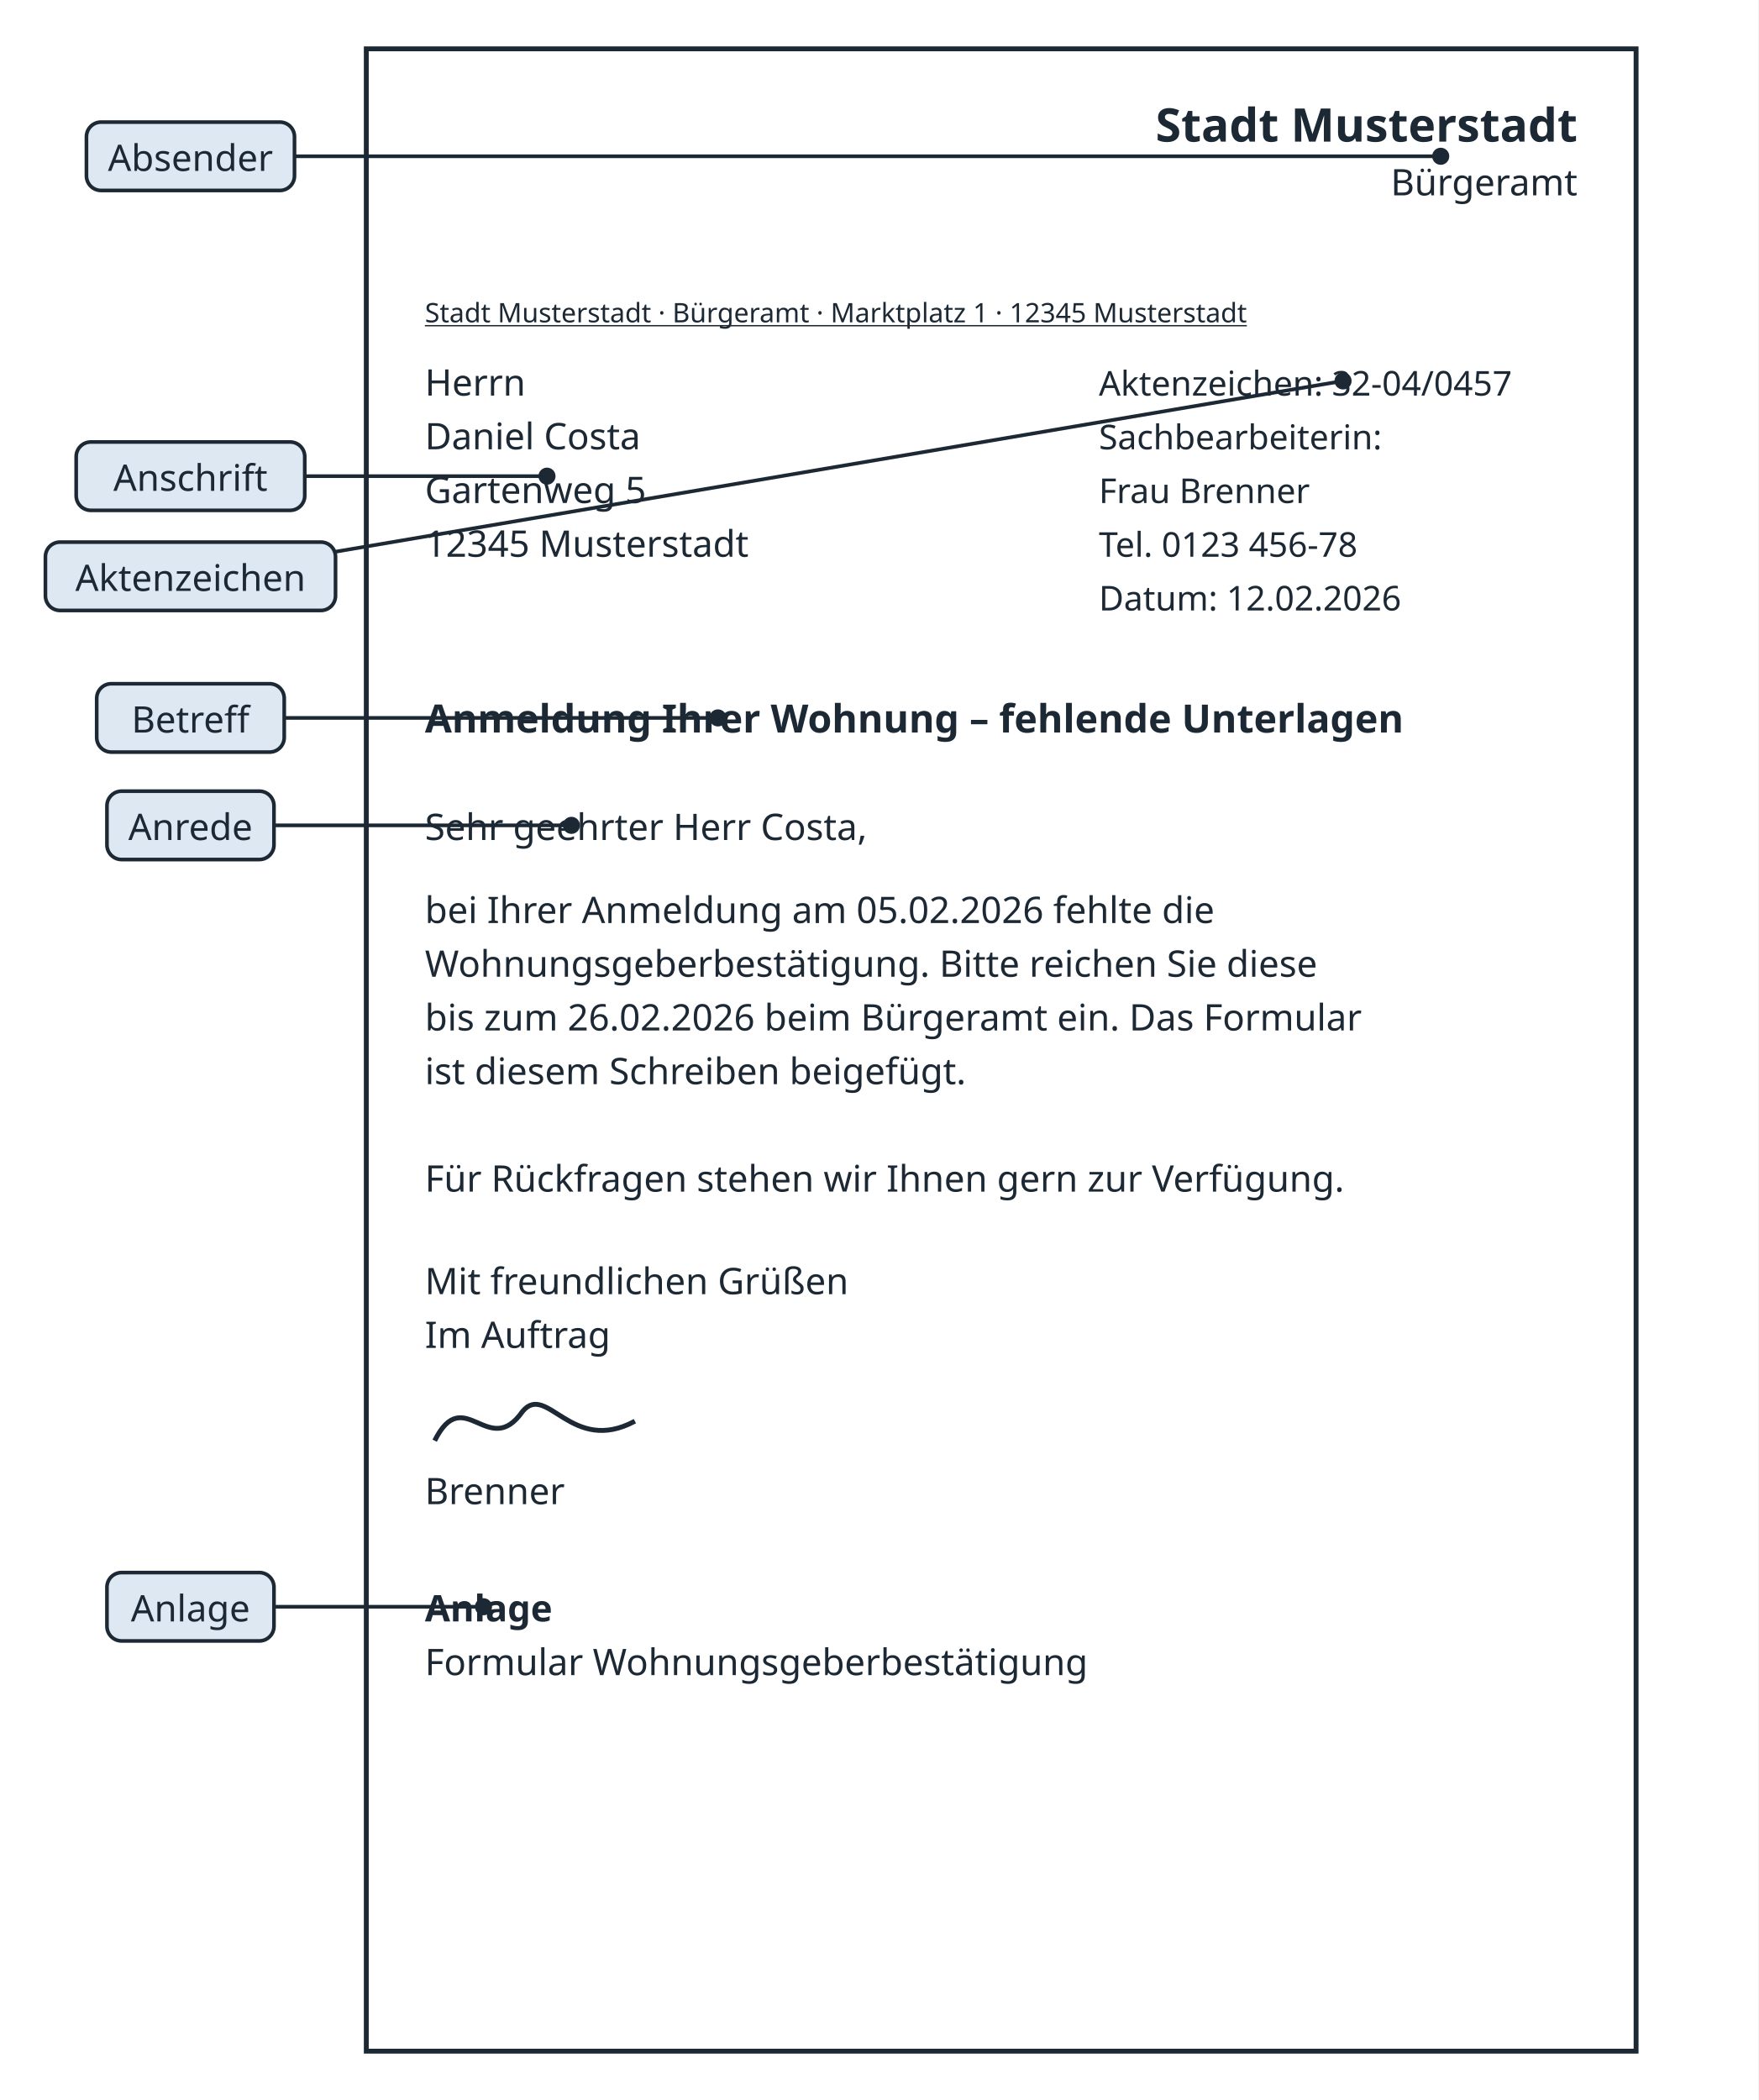
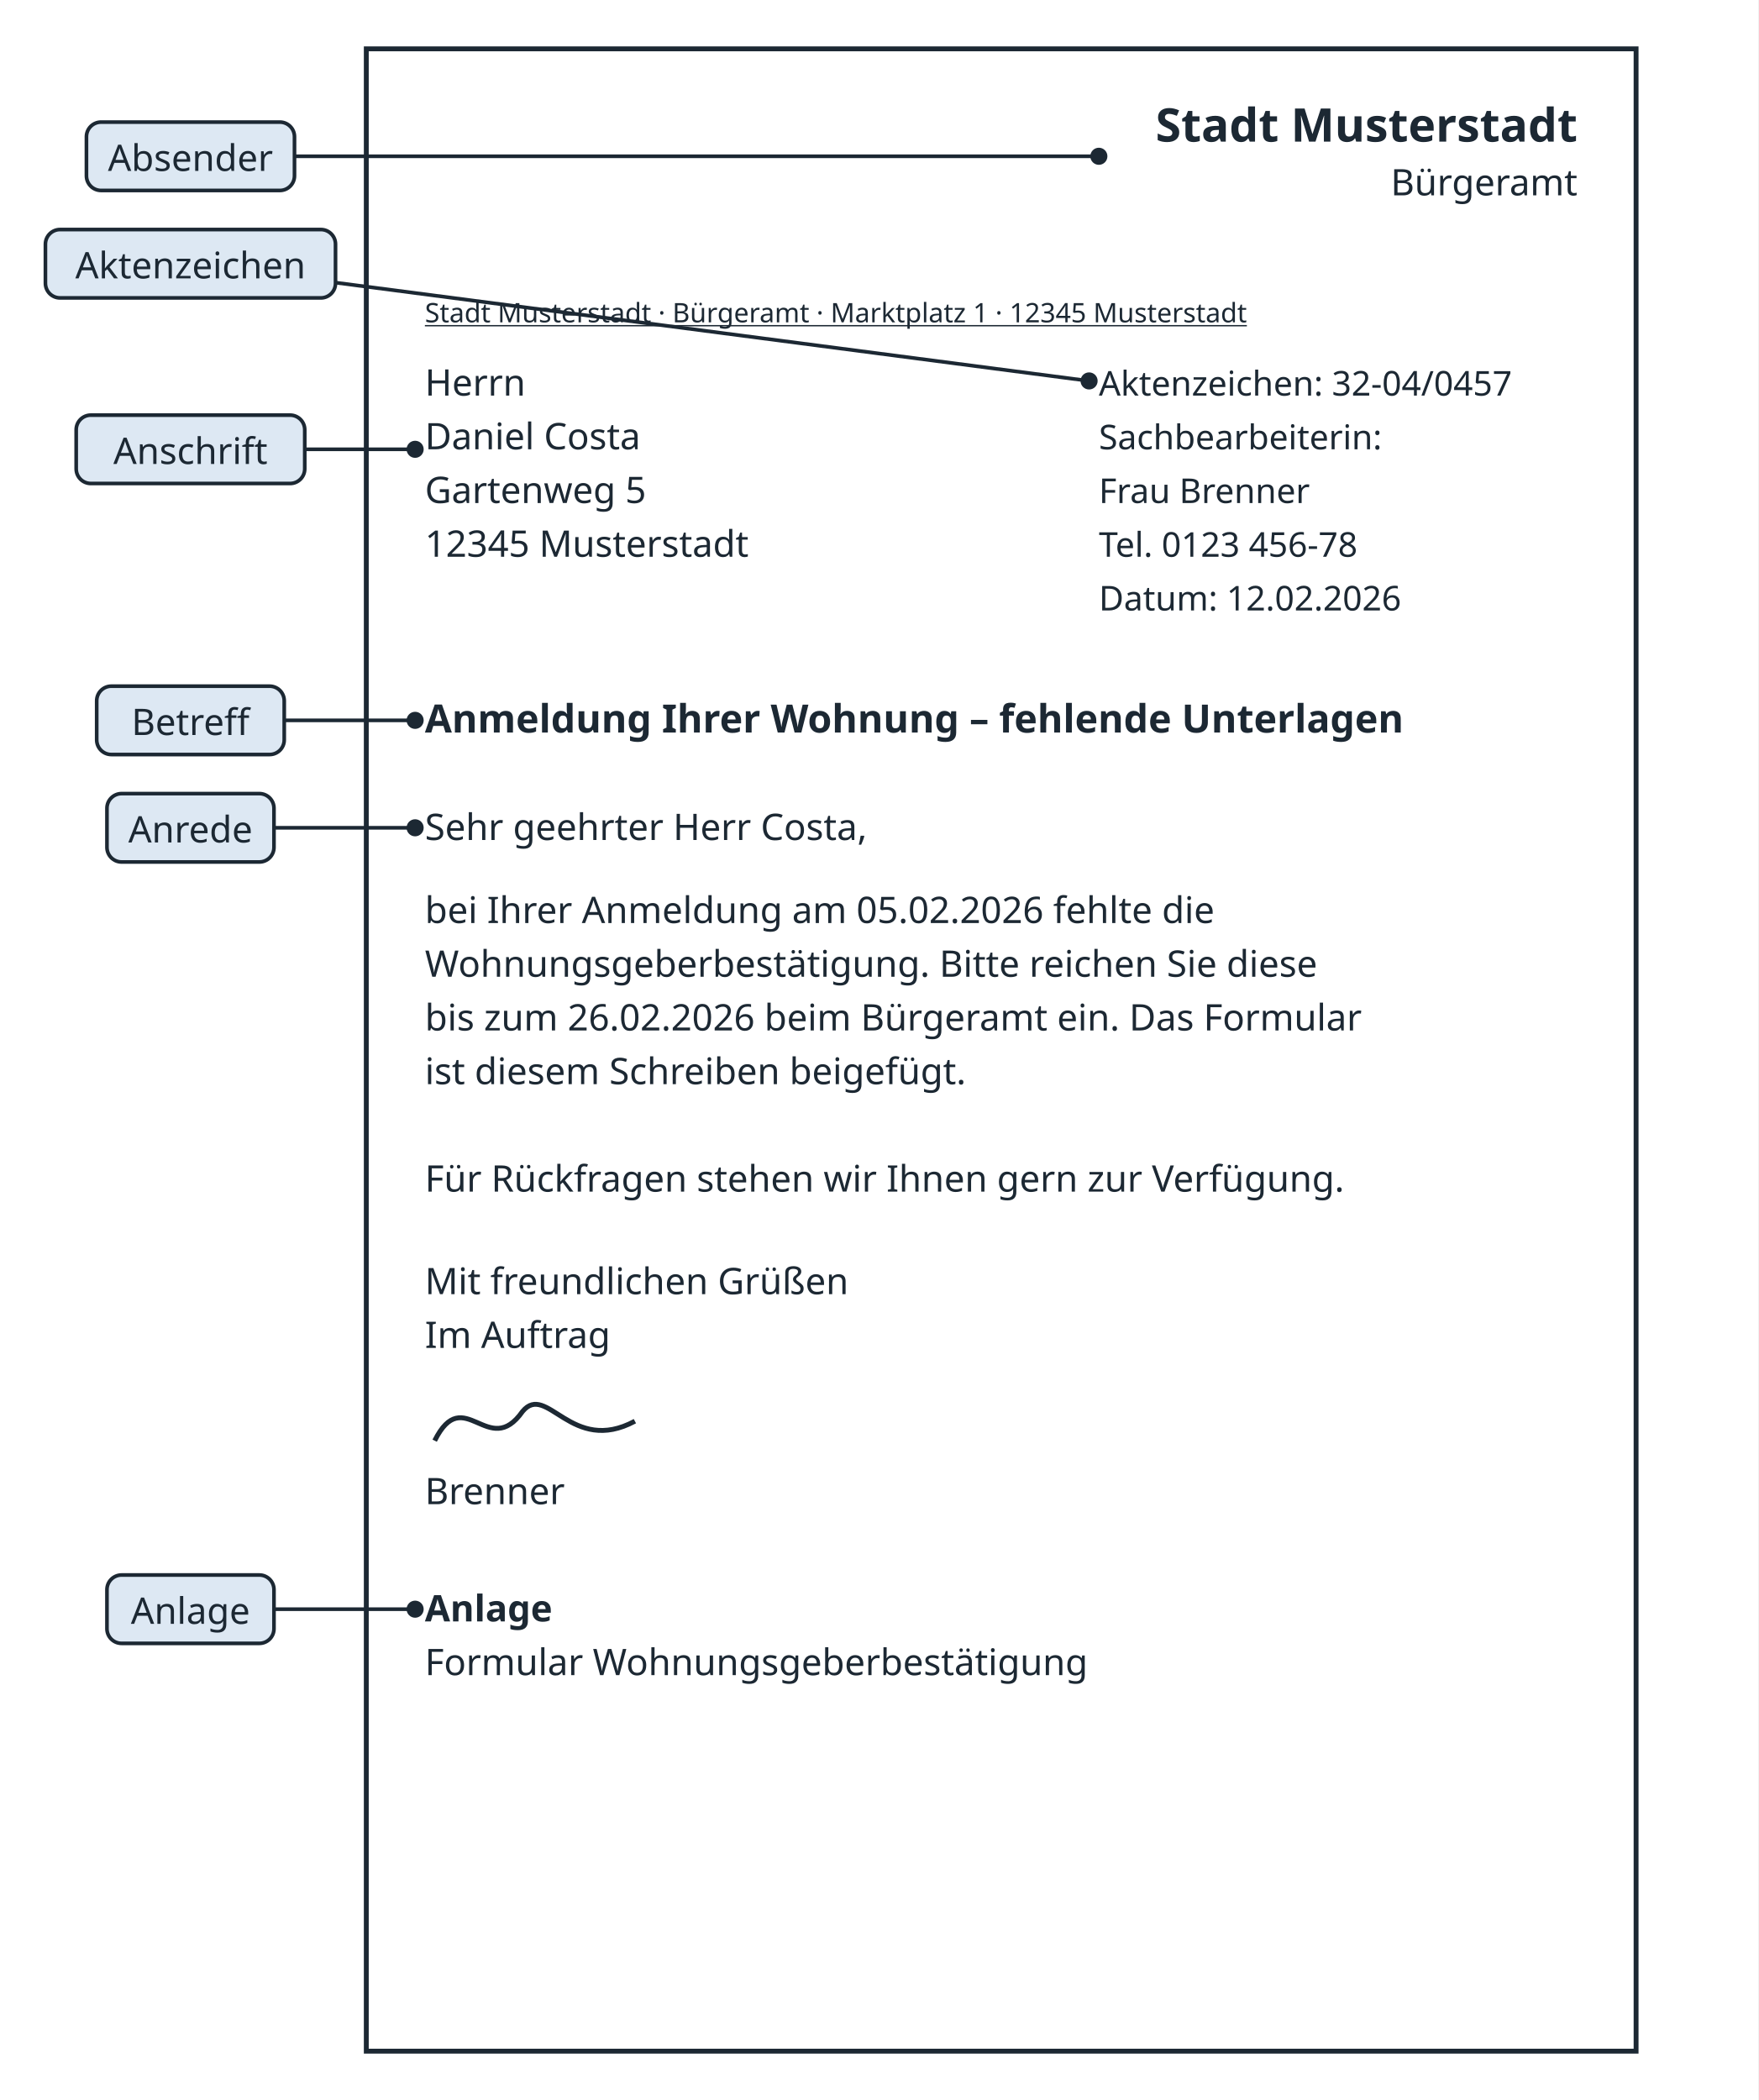
<svg xmlns="http://www.w3.org/2000/svg" viewBox="0 0 720 860" width="720" height="860" role="img">
  <rect x="0" y="0" width="720" height="860" fill="#ffffff" />
  <rect x="150" y="20" width="520" height="820" rx="0" fill="#ffffff" stroke="#1c2833" stroke-width="2" />
  <text x="646" y="58" font-family="sans-serif" font-size="19" text-anchor="end" font-weight="bold" fill="#1c2833">Stadt Musterstadt</text>
  <text x="646" y="80" font-family="sans-serif" font-size="15" text-anchor="end" font-weight="normal" fill="#1c2833">Bürgeramt</text>
  <text x="174" y="132" font-family="sans-serif" font-size="11" text-anchor="start" font-weight="normal" fill="#1c2833" text-decoration="underline">Stadt Musterstadt · Bürgeramt · Marktplatz 1 · 12345 Musterstadt</text>
  <text x="174" y="162" font-family="sans-serif" font-size="15" text-anchor="start" font-weight="normal" fill="#1c2833">Herrn</text>
  <text x="174" y="184" font-family="sans-serif" font-size="15" text-anchor="start" font-weight="normal" fill="#1c2833">Daniel Costa</text>
  <text x="174" y="206" font-family="sans-serif" font-size="15" text-anchor="start" font-weight="normal" fill="#1c2833">Gartenweg 5</text>
  <text x="174" y="228" font-family="sans-serif" font-size="15" text-anchor="start" font-weight="normal" fill="#1c2833">12345 Musterstadt</text>
  <text x="450" y="162" font-family="sans-serif" font-size="14" text-anchor="start" font-weight="normal" fill="#1c2833">Aktenzeichen: 32-04/0457</text>
  <text x="450" y="184" font-family="sans-serif" font-size="14" text-anchor="start" font-weight="normal" fill="#1c2833">Sachbearbeiterin:</text>
  <text x="450" y="206" font-family="sans-serif" font-size="14" text-anchor="start" font-weight="normal" fill="#1c2833">Frau Brenner</text>
  <text x="450" y="228" font-family="sans-serif" font-size="14" text-anchor="start" font-weight="normal" fill="#1c2833">Tel. 0123 456-78</text>
  <text x="450" y="250" font-family="sans-serif" font-size="14" text-anchor="start" font-weight="normal" fill="#1c2833">Datum: 12.02.2026</text>
  <text x="174" y="300" font-family="sans-serif" font-size="16" text-anchor="start" font-weight="bold" fill="#1c2833">Anmeldung Ihrer Wohnung – fehlende Unterlagen</text>
  <text x="174" y="344" font-family="sans-serif" font-size="15" text-anchor="start" font-weight="normal" fill="#1c2833">Sehr geehrter Herr Costa,</text>
  <text x="174" y="378" font-family="sans-serif" font-size="15" text-anchor="start" font-weight="normal" fill="#1c2833">bei Ihrer Anmeldung am 05.02.2026 fehlte die</text>
  <text x="174" y="400" font-family="sans-serif" font-size="15" text-anchor="start" font-weight="normal" fill="#1c2833">Wohnungsgeberbestätigung. Bitte reichen Sie diese</text>
  <text x="174" y="422" font-family="sans-serif" font-size="15" text-anchor="start" font-weight="normal" fill="#1c2833">bis zum 26.02.2026 beim Bürgeramt ein. Das Formular</text>
  <text x="174" y="444" font-family="sans-serif" font-size="15" text-anchor="start" font-weight="normal" fill="#1c2833">ist diesem Schreiben beigefügt.</text>
  <text x="174" y="466" font-family="sans-serif" font-size="15" text-anchor="start" font-weight="normal" fill="#1c2833" />
  <text x="174" y="488" font-family="sans-serif" font-size="15" text-anchor="start" font-weight="normal" fill="#1c2833">Für Rückfragen stehen wir Ihnen gern zur Verfügung.</text>
  <text x="174" y="530" font-family="sans-serif" font-size="15" text-anchor="start" font-weight="normal" fill="#1c2833">Mit freundlichen Grüßen</text>
  <text x="174" y="552" font-family="sans-serif" font-size="15" text-anchor="start" font-weight="normal" fill="#1c2833">Im Auftrag</text>
  <path d="M 178 590 C 190 566 200 598 214 578 C 224 566 234 596 260 582" fill="none" stroke="#1c2833" stroke-width="2" />
  <text x="174" y="616" font-family="sans-serif" font-size="15" text-anchor="start" font-weight="normal" fill="#1c2833">Brenner</text>
  <text x="174" y="664" font-family="sans-serif" font-size="15" text-anchor="start" font-weight="bold" fill="#1c2833">Anlage</text>
  <text x="174" y="686" font-family="sans-serif" font-size="15" text-anchor="start" font-weight="normal" fill="#1c2833">Formular Wohnungsgeberbestätigung</text>
-   <line x1="78" y1="64" x2="590" y2="64" stroke="#1c2833" stroke-width="1.5" />
-   <circle cx="590" cy="64" r="3.5" fill="#1c2833" stroke="#1c2833" stroke-width="0" />
+   <line x1="78" y1="64" x2="450" y2="64" stroke="#1c2833" stroke-width="1.5" />
+   <circle cx="450" cy="64" r="3.5" fill="#1c2833" stroke="#1c2833" stroke-width="0" />
  <rect x="35.4" y="50" width="85.2" height="28" rx="6" fill="#dde8f3" stroke="#1c2833" stroke-width="1.5" />
  <text x="78" y="70" font-family="sans-serif" font-size="15" text-anchor="middle" font-weight="normal" fill="#1c2833">Absender</text>
-   <line x1="78" y1="195" x2="224" y2="195" stroke="#1c2833" stroke-width="1.5" />
-   <circle cx="224" cy="195" r="3.5" fill="#1c2833" stroke="#1c2833" stroke-width="0" />
-   <rect x="31.2" y="181" width="93.6" height="28" rx="6" fill="#dde8f3" stroke="#1c2833" stroke-width="1.5" />
-   <text x="78" y="201" font-family="sans-serif" font-size="15" text-anchor="middle" font-weight="normal" fill="#1c2833">Anschrift</text>
-   <line x1="78" y1="236" x2="550" y2="156" stroke="#1c2833" stroke-width="1.5" />
-   <circle cx="550" cy="156" r="3.5" fill="#1c2833" stroke="#1c2833" stroke-width="0" />
-   <rect x="18.6" y="222" width="118.8" height="28" rx="6" fill="#dde8f3" stroke="#1c2833" stroke-width="1.5" />
-   <text x="78" y="242" font-family="sans-serif" font-size="15" text-anchor="middle" font-weight="normal" fill="#1c2833">Aktenzeichen</text>
-   <line x1="78" y1="294" x2="294" y2="294" stroke="#1c2833" stroke-width="1.5" />
-   <circle cx="294" cy="294" r="3.5" fill="#1c2833" stroke="#1c2833" stroke-width="0" />
-   <rect x="39.6" y="280" width="76.8" height="28" rx="6" fill="#dde8f3" stroke="#1c2833" stroke-width="1.5" />
-   <text x="78" y="300" font-family="sans-serif" font-size="15" text-anchor="middle" font-weight="normal" fill="#1c2833">Betreff</text>
-   <line x1="78" y1="338" x2="234" y2="338" stroke="#1c2833" stroke-width="1.5" />
-   <circle cx="234" cy="338" r="3.5" fill="#1c2833" stroke="#1c2833" stroke-width="0" />
-   <rect x="43.8" y="324" width="68.4" height="28" rx="6" fill="#dde8f3" stroke="#1c2833" stroke-width="1.5" />
-   <text x="78" y="344" font-family="sans-serif" font-size="15" text-anchor="middle" font-weight="normal" fill="#1c2833">Anrede</text>
-   <line x1="78" y1="658" x2="198" y2="658" stroke="#1c2833" stroke-width="1.5" />
-   <circle cx="198" cy="658" r="3.5" fill="#1c2833" stroke="#1c2833" stroke-width="0" />
-   <rect x="43.8" y="644" width="68.4" height="28" rx="6" fill="#dde8f3" stroke="#1c2833" stroke-width="1.5" />
-   <text x="78" y="664" font-family="sans-serif" font-size="15" text-anchor="middle" font-weight="normal" fill="#1c2833">Anlage</text>
+   <line x1="78" y1="184" x2="170" y2="184" stroke="#1c2833" stroke-width="1.5" />
+   <circle cx="170" cy="184" r="3.5" fill="#1c2833" stroke="#1c2833" stroke-width="0" />
+   <rect x="31.2" y="170" width="93.6" height="28" rx="6" fill="#dde8f3" stroke="#1c2833" stroke-width="1.5" />
+   <text x="78" y="190" font-family="sans-serif" font-size="15" text-anchor="middle" font-weight="normal" fill="#1c2833">Anschrift</text>
+   <line x1="78" y1="108" x2="446" y2="156" stroke="#1c2833" stroke-width="1.5" />
+   <circle cx="446" cy="156" r="3.5" fill="#1c2833" stroke="#1c2833" stroke-width="0" />
+   <rect x="18.6" y="94" width="118.8" height="28" rx="6" fill="#dde8f3" stroke="#1c2833" stroke-width="1.5" />
+   <text x="78" y="114" font-family="sans-serif" font-size="15" text-anchor="middle" font-weight="normal" fill="#1c2833">Aktenzeichen</text>
+   <line x1="78" y1="295" x2="170" y2="295" stroke="#1c2833" stroke-width="1.5" />
+   <circle cx="170" cy="295" r="3.5" fill="#1c2833" stroke="#1c2833" stroke-width="0" />
+   <rect x="39.6" y="281" width="76.8" height="28" rx="6" fill="#dde8f3" stroke="#1c2833" stroke-width="1.5" />
+   <text x="78" y="301" font-family="sans-serif" font-size="15" text-anchor="middle" font-weight="normal" fill="#1c2833">Betreff</text>
+   <line x1="78" y1="339" x2="170" y2="339" stroke="#1c2833" stroke-width="1.5" />
+   <circle cx="170" cy="339" r="3.5" fill="#1c2833" stroke="#1c2833" stroke-width="0" />
+   <rect x="43.8" y="325" width="68.4" height="28" rx="6" fill="#dde8f3" stroke="#1c2833" stroke-width="1.5" />
+   <text x="78" y="345" font-family="sans-serif" font-size="15" text-anchor="middle" font-weight="normal" fill="#1c2833">Anrede</text>
+   <line x1="78" y1="659" x2="170" y2="659" stroke="#1c2833" stroke-width="1.5" />
+   <circle cx="170" cy="659" r="3.5" fill="#1c2833" stroke="#1c2833" stroke-width="0" />
+   <rect x="43.8" y="645" width="68.4" height="28" rx="6" fill="#dde8f3" stroke="#1c2833" stroke-width="1.5" />
+   <text x="78" y="665" font-family="sans-serif" font-size="15" text-anchor="middle" font-weight="normal" fill="#1c2833">Anlage</text>
</svg>
